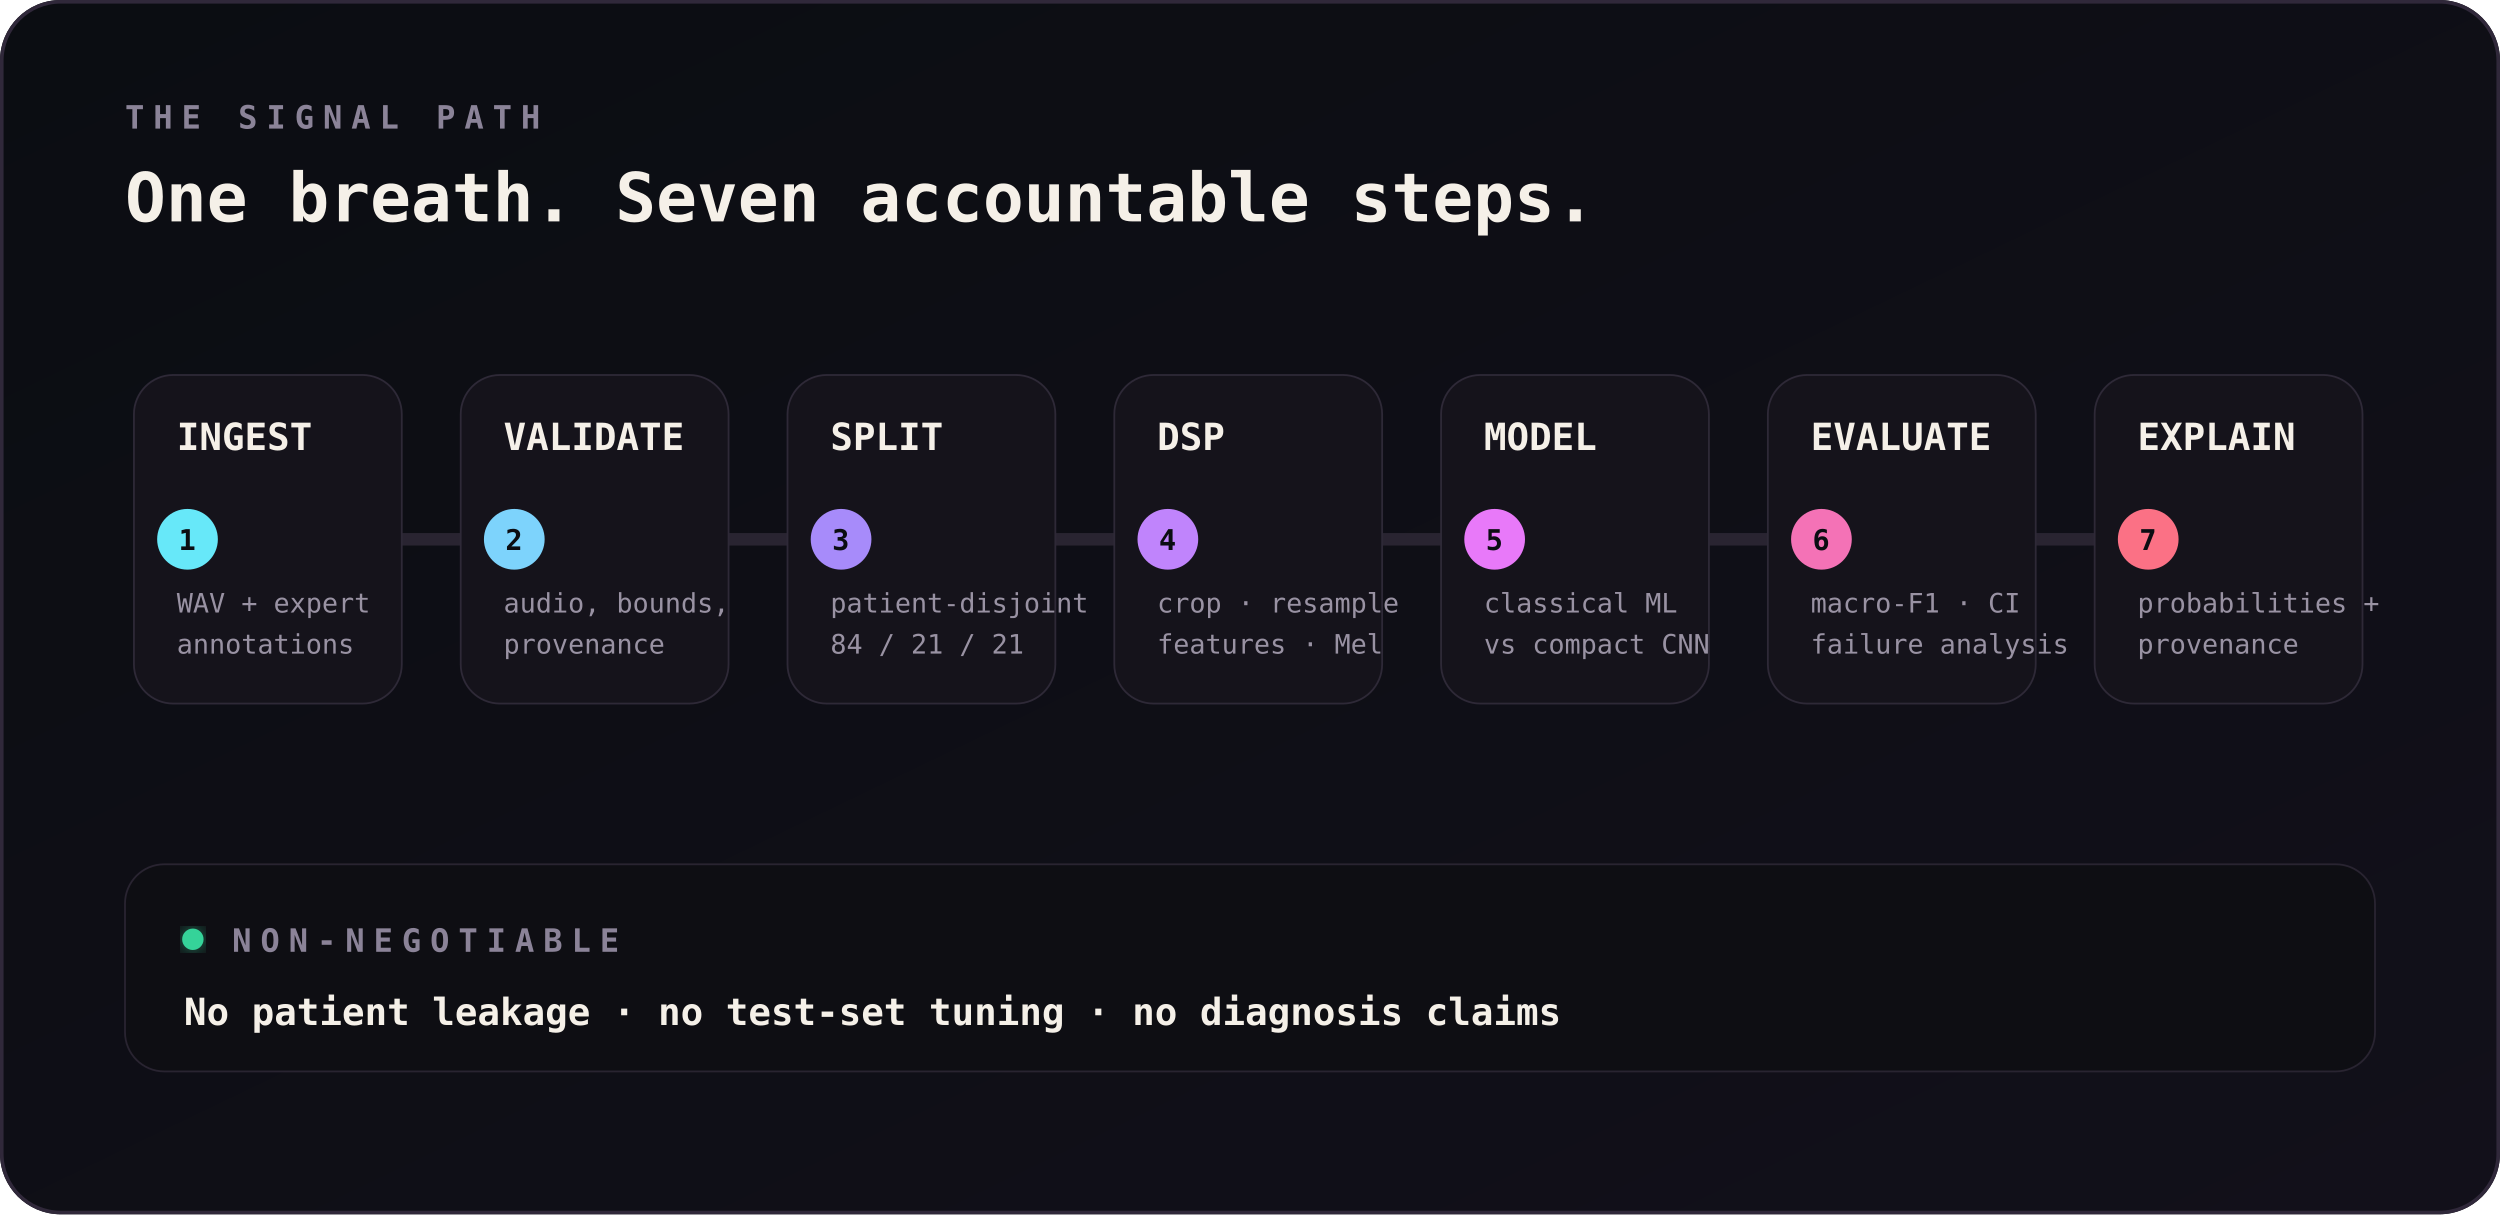
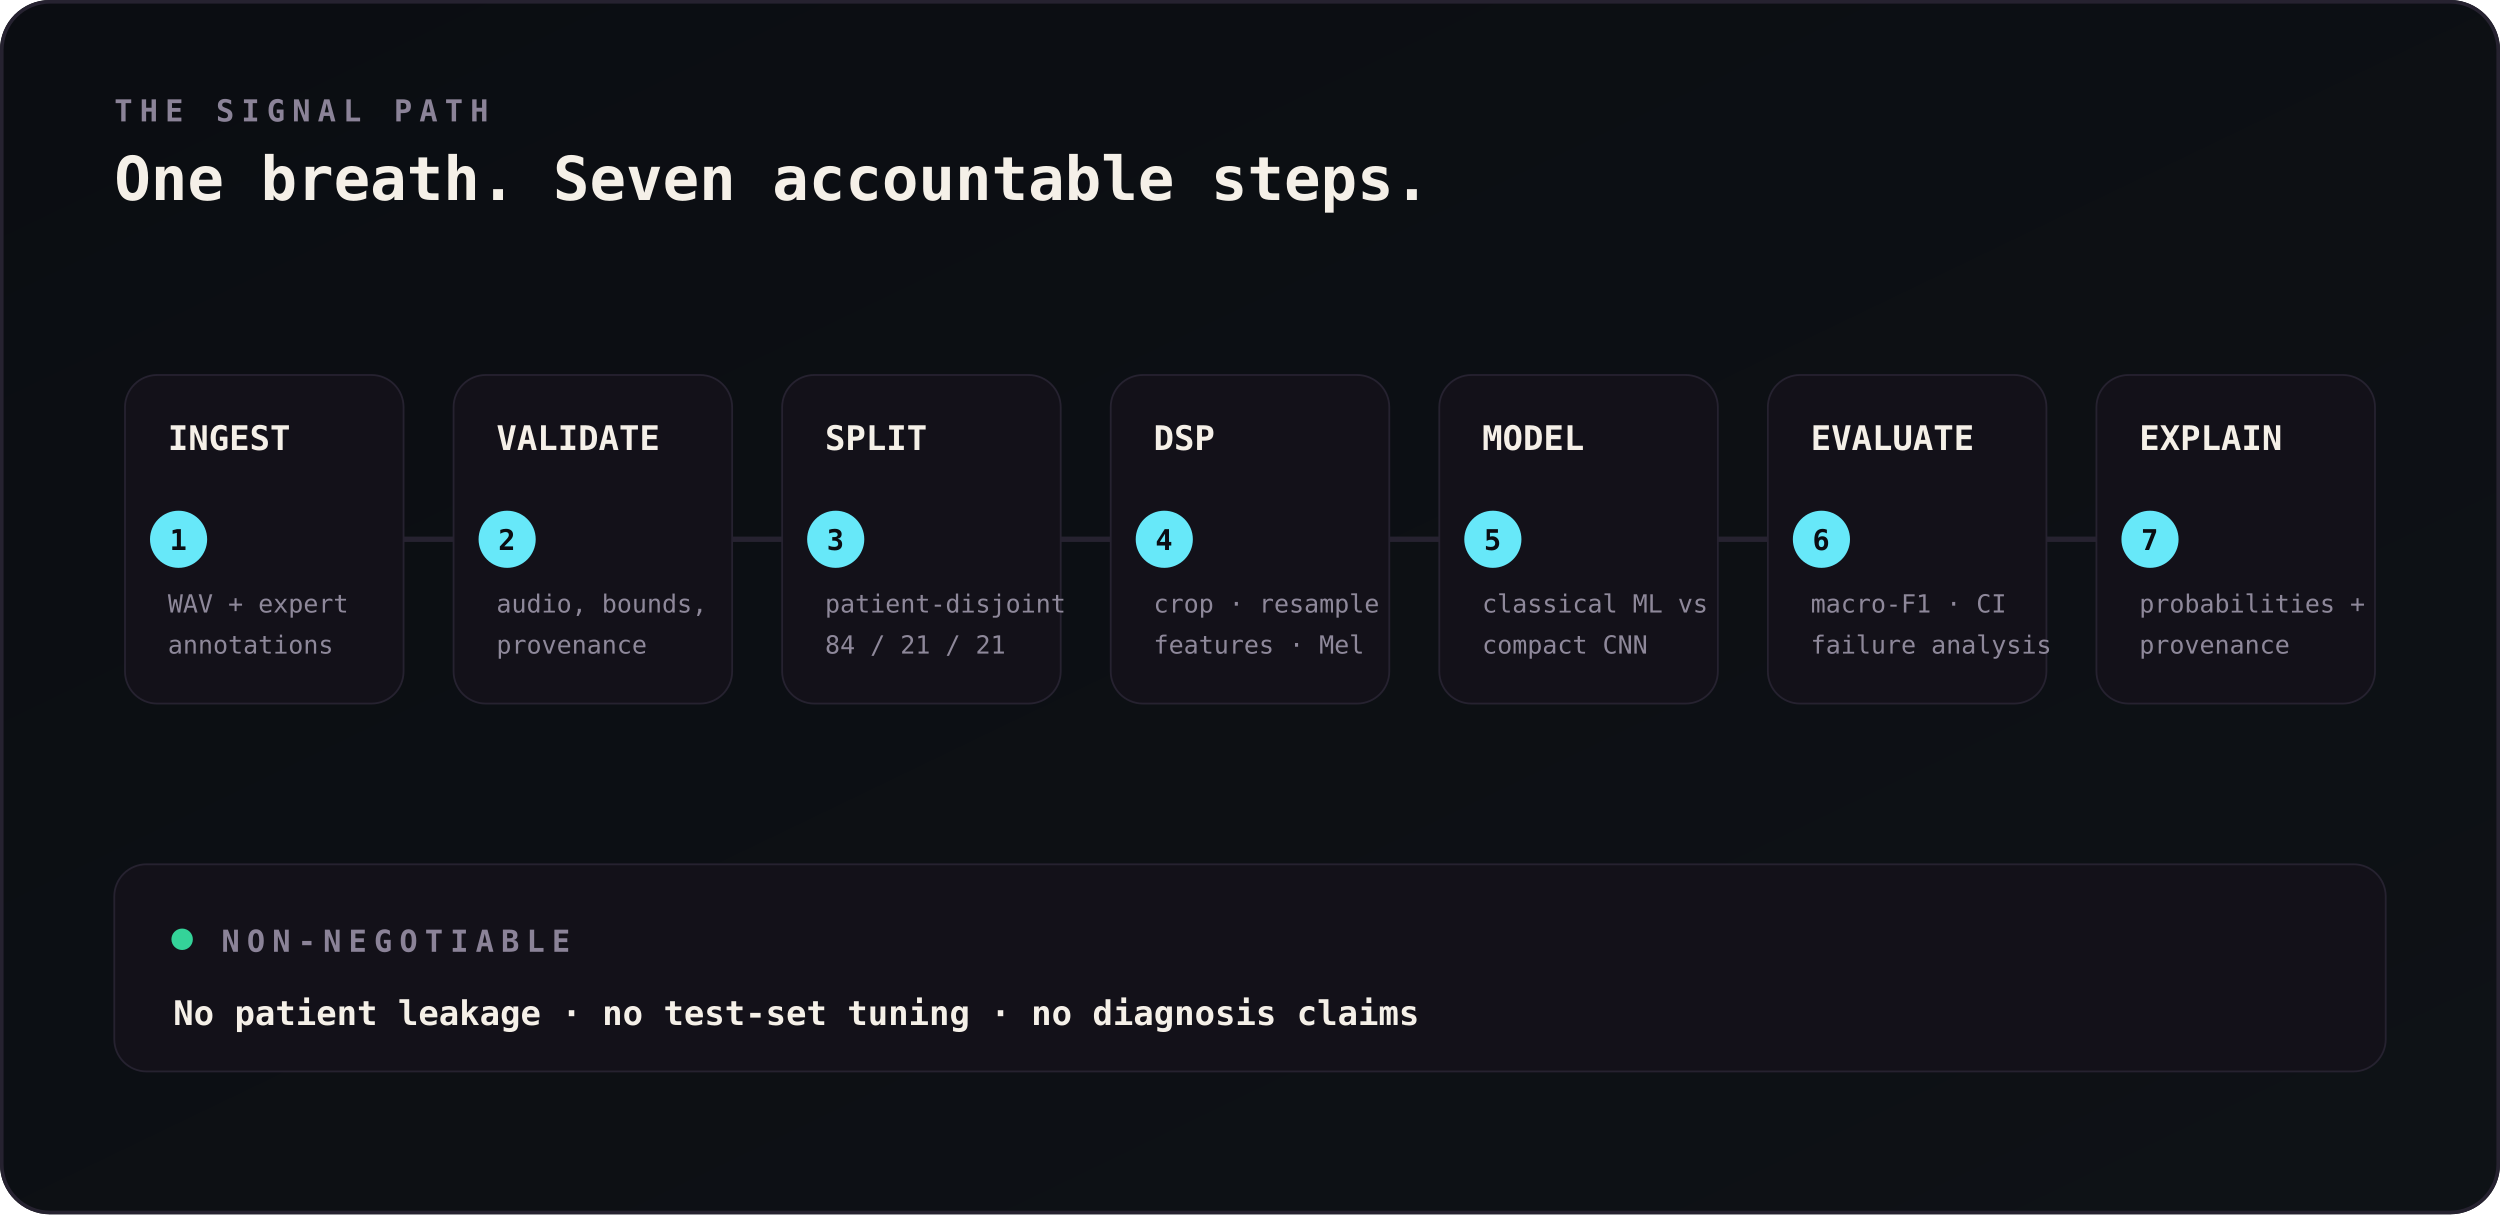
<svg xmlns="http://www.w3.org/2000/svg" viewBox="0 0 1400 680" role="img" aria-labelledby="title desc">
  <defs>
    <linearGradient id="bg" x1="0" y1="0" x2="1" y2="1">
      <stop offset="0" stop-color="#0b0d12" />
-       <stop offset="1" stop-color="#12101a" />
+       <stop offset="1" stop-color="#0e1216" />
    </linearGradient>
-     <linearGradient id="neon" x1="0" y1="0" x2="1" y2="0">
-       <stop offset="0" stop-color="#67e8f9" />
-       <stop offset=".5" stop-color="#a78bfa" />
-       <stop offset="1" stop-color="#f472b6" />
-     </linearGradient>
-     <filter id="glow">
-       <feGaussianBlur stdDeviation="6" result="b" />
-       <feMerge>
-         <feMergeNode in="b" />
-         <feMergeNode in="SourceGraphic" />
-       </feMerge>
-     </filter>
    <style>
-       .eyebrow{font:600 18px ui-monospace,SFMono-Regular,Menlo,monospace;letter-spacing:5px;fill:#8b8398}.heading{font:700 38px ui-monospace,SFMono-Regular,Menlo,monospace;fill:#f5f0e8}.label{font:700 21px ui-monospace,SFMono-Regular,Menlo,monospace;fill:#f5f0e8}.sub{font:500 15px ui-monospace,SFMono-Regular,Menlo,monospace;fill:#9992a3}.num{font:700 16px ui-monospace,SFMono-Regular,Menlo,monospace;fill:#0b0d12}
+       .eyebrow{font:600 17px ui-monospace,SFMono-Regular,Menlo,monospace;letter-spacing:4px;fill:#8b8398}
+       .heading{font:700 34px ui-monospace,SFMono-Regular,Menlo,monospace;fill:#f5f0e8}
+       .label{font:700 19px ui-monospace,SFMono-Regular,Menlo,monospace;fill:#f5f0e8}
+       .sub{font:500 14px ui-monospace,SFMono-Regular,Menlo,monospace;fill:#8e889a}
+       .num{font:700 16px ui-monospace,SFMono-Regular,Menlo,monospace;fill:#0b0d12}
    </style>
  </defs>
-   <rect width="1400" height="680" rx="34" fill="url(#bg)" />
-   <rect x="1" y="1" width="1398" height="678" rx="33" fill="none" stroke="#30283a" stroke-width="2" />
-   <text class="eyebrow" x="70" y="72">THE SIGNAL PATH</text>
-   <text class="heading" x="70" y="124">One breath. Seven accountable steps.</text>
-   <path d="M105 302H1295" stroke="#292431" stroke-width="7" stroke-linecap="round" />
-   <path d="M105 302H1295" stroke="url(#neon)" stroke-width="3" stroke-linecap="round" filter="url(#glow)" />
-   <g transform="translate(75 210)">
-     <rect width="150" height="184" rx="22" fill="#15131b" stroke="#2e2937" />
-     <circle cx="30" cy="92" r="17" fill="#67e8f9" />
+   <rect width="1400" height="680" rx="28" fill="url(#bg)" />
+   <rect x="1" y="1" width="1398" height="678" rx="27" fill="none" stroke="#262230" stroke-width="2" />
+   <text class="eyebrow" x="64" y="68">THE SIGNAL PATH</text>
+   <text class="heading" x="64" y="112">One breath. Seven accountable steps.</text>
+   <path d="M106 302H1294" stroke="#262230" stroke-width="3" stroke-linecap="round" />
+   <g transform="translate(70 210)">
+     <rect width="156" height="184" rx="18" fill="#131119" stroke="#262230" />
+     <circle cx="30" cy="92" r="16" fill="#67e8f9" />
    <text class="num" x="25" y="98">1</text>
    <text class="label" x="24" y="42">INGEST</text>
    <text class="sub" x="24" y="133">WAV + expert</text>
    <text class="sub" x="24" y="156">annotations</text>
  </g>
-   <g transform="translate(258 210)">
-     <rect width="150" height="184" rx="22" fill="#15131b" stroke="#2e2937" />
-     <circle cx="30" cy="92" r="17" fill="#7dd3fc" />
+   <g transform="translate(254 210)">
+     <rect width="156" height="184" rx="18" fill="#131119" stroke="#262230" />
+     <circle cx="30" cy="92" r="16" fill="#67e8f9" />
    <text class="num" x="25" y="98">2</text>
    <text class="label" x="24" y="42">VALIDATE</text>
    <text class="sub" x="24" y="133">audio, bounds,</text>
    <text class="sub" x="24" y="156">provenance</text>
  </g>
-   <g transform="translate(441 210)">
-     <rect width="150" height="184" rx="22" fill="#15131b" stroke="#2e2937" />
-     <circle cx="30" cy="92" r="17" fill="#a78bfa" />
+   <g transform="translate(438 210)">
+     <rect width="156" height="184" rx="18" fill="#131119" stroke="#262230" />
+     <circle cx="30" cy="92" r="16" fill="#67e8f9" />
    <text class="num" x="25" y="98">3</text>
    <text class="label" x="24" y="42">SPLIT</text>
    <text class="sub" x="24" y="133">patient-disjoint</text>
    <text class="sub" x="24" y="156">84 / 21 / 21</text>
  </g>
-   <g transform="translate(624 210)">
-     <rect width="150" height="184" rx="22" fill="#15131b" stroke="#2e2937" />
-     <circle cx="30" cy="92" r="17" fill="#c084fc" />
+   <g transform="translate(622 210)">
+     <rect width="156" height="184" rx="18" fill="#131119" stroke="#262230" />
+     <circle cx="30" cy="92" r="16" fill="#67e8f9" />
    <text class="num" x="25" y="98">4</text>
    <text class="label" x="24" y="42">DSP</text>
    <text class="sub" x="24" y="133">crop · resample</text>
    <text class="sub" x="24" y="156">features · Mel</text>
  </g>
-   <g transform="translate(807 210)">
-     <rect width="150" height="184" rx="22" fill="#15131b" stroke="#2e2937" />
-     <circle cx="30" cy="92" r="17" fill="#e879f9" />
+   <g transform="translate(806 210)">
+     <rect width="156" height="184" rx="18" fill="#131119" stroke="#262230" />
+     <circle cx="30" cy="92" r="16" fill="#67e8f9" />
    <text class="num" x="25" y="98">5</text>
    <text class="label" x="24" y="42">MODEL</text>
-     <text class="sub" x="24" y="133">classical ML</text>
-     <text class="sub" x="24" y="156">vs compact CNN</text>
+     <text class="sub" x="24" y="133">classical ML vs</text>
+     <text class="sub" x="24" y="156">compact CNN</text>
  </g>
  <g transform="translate(990 210)">
-     <rect width="150" height="184" rx="22" fill="#15131b" stroke="#2e2937" />
-     <circle cx="30" cy="92" r="17" fill="#f472b6" />
+     <rect width="156" height="184" rx="18" fill="#131119" stroke="#262230" />
+     <circle cx="30" cy="92" r="16" fill="#67e8f9" />
    <text class="num" x="25" y="98">6</text>
    <text class="label" x="24" y="42">EVALUATE</text>
    <text class="sub" x="24" y="133">macro-F1 · CI</text>
    <text class="sub" x="24" y="156">failure analysis</text>
  </g>
-   <g transform="translate(1173 210)">
-     <rect width="150" height="184" rx="22" fill="#15131b" stroke="#2e2937" />
-     <circle cx="30" cy="92" r="17" fill="#fb7185" />
+   <g transform="translate(1174 210)">
+     <rect width="156" height="184" rx="18" fill="#131119" stroke="#262230" />
+     <circle cx="30" cy="92" r="16" fill="#67e8f9" />
    <text class="num" x="25" y="98">7</text>
    <text class="label" x="24" y="42">EXPLAIN</text>
    <text class="sub" x="24" y="133">probabilities +</text>
    <text class="sub" x="24" y="156">provenance</text>
  </g>
-   <rect x="70" y="484" width="1260" height="116" rx="22" fill="#0e0e13" stroke="#292431" />
-   <circle cx="108" cy="526" r="6" fill="#34d399" filter="url(#glow)" />
-   <text class="eyebrow" x="130" y="533" fill="#34d399">NON-NEGOTIABLE</text>
-   <text class="label" x="103" y="574">No patient leakage · no test-set tuning · no diagnosis claims</text>
+   <rect x="64" y="484" width="1272" height="116" rx="18" fill="#131119" stroke="#262230" />
+   <circle cx="102" cy="526" r="6" fill="#34d399" />
+   <text class="eyebrow" x="124" y="533" fill="#34d399">NON-NEGOTIABLE</text>
+   <text class="label" x="97" y="574">No patient leakage · no test-set tuning · no diagnosis claims</text>
</svg>
